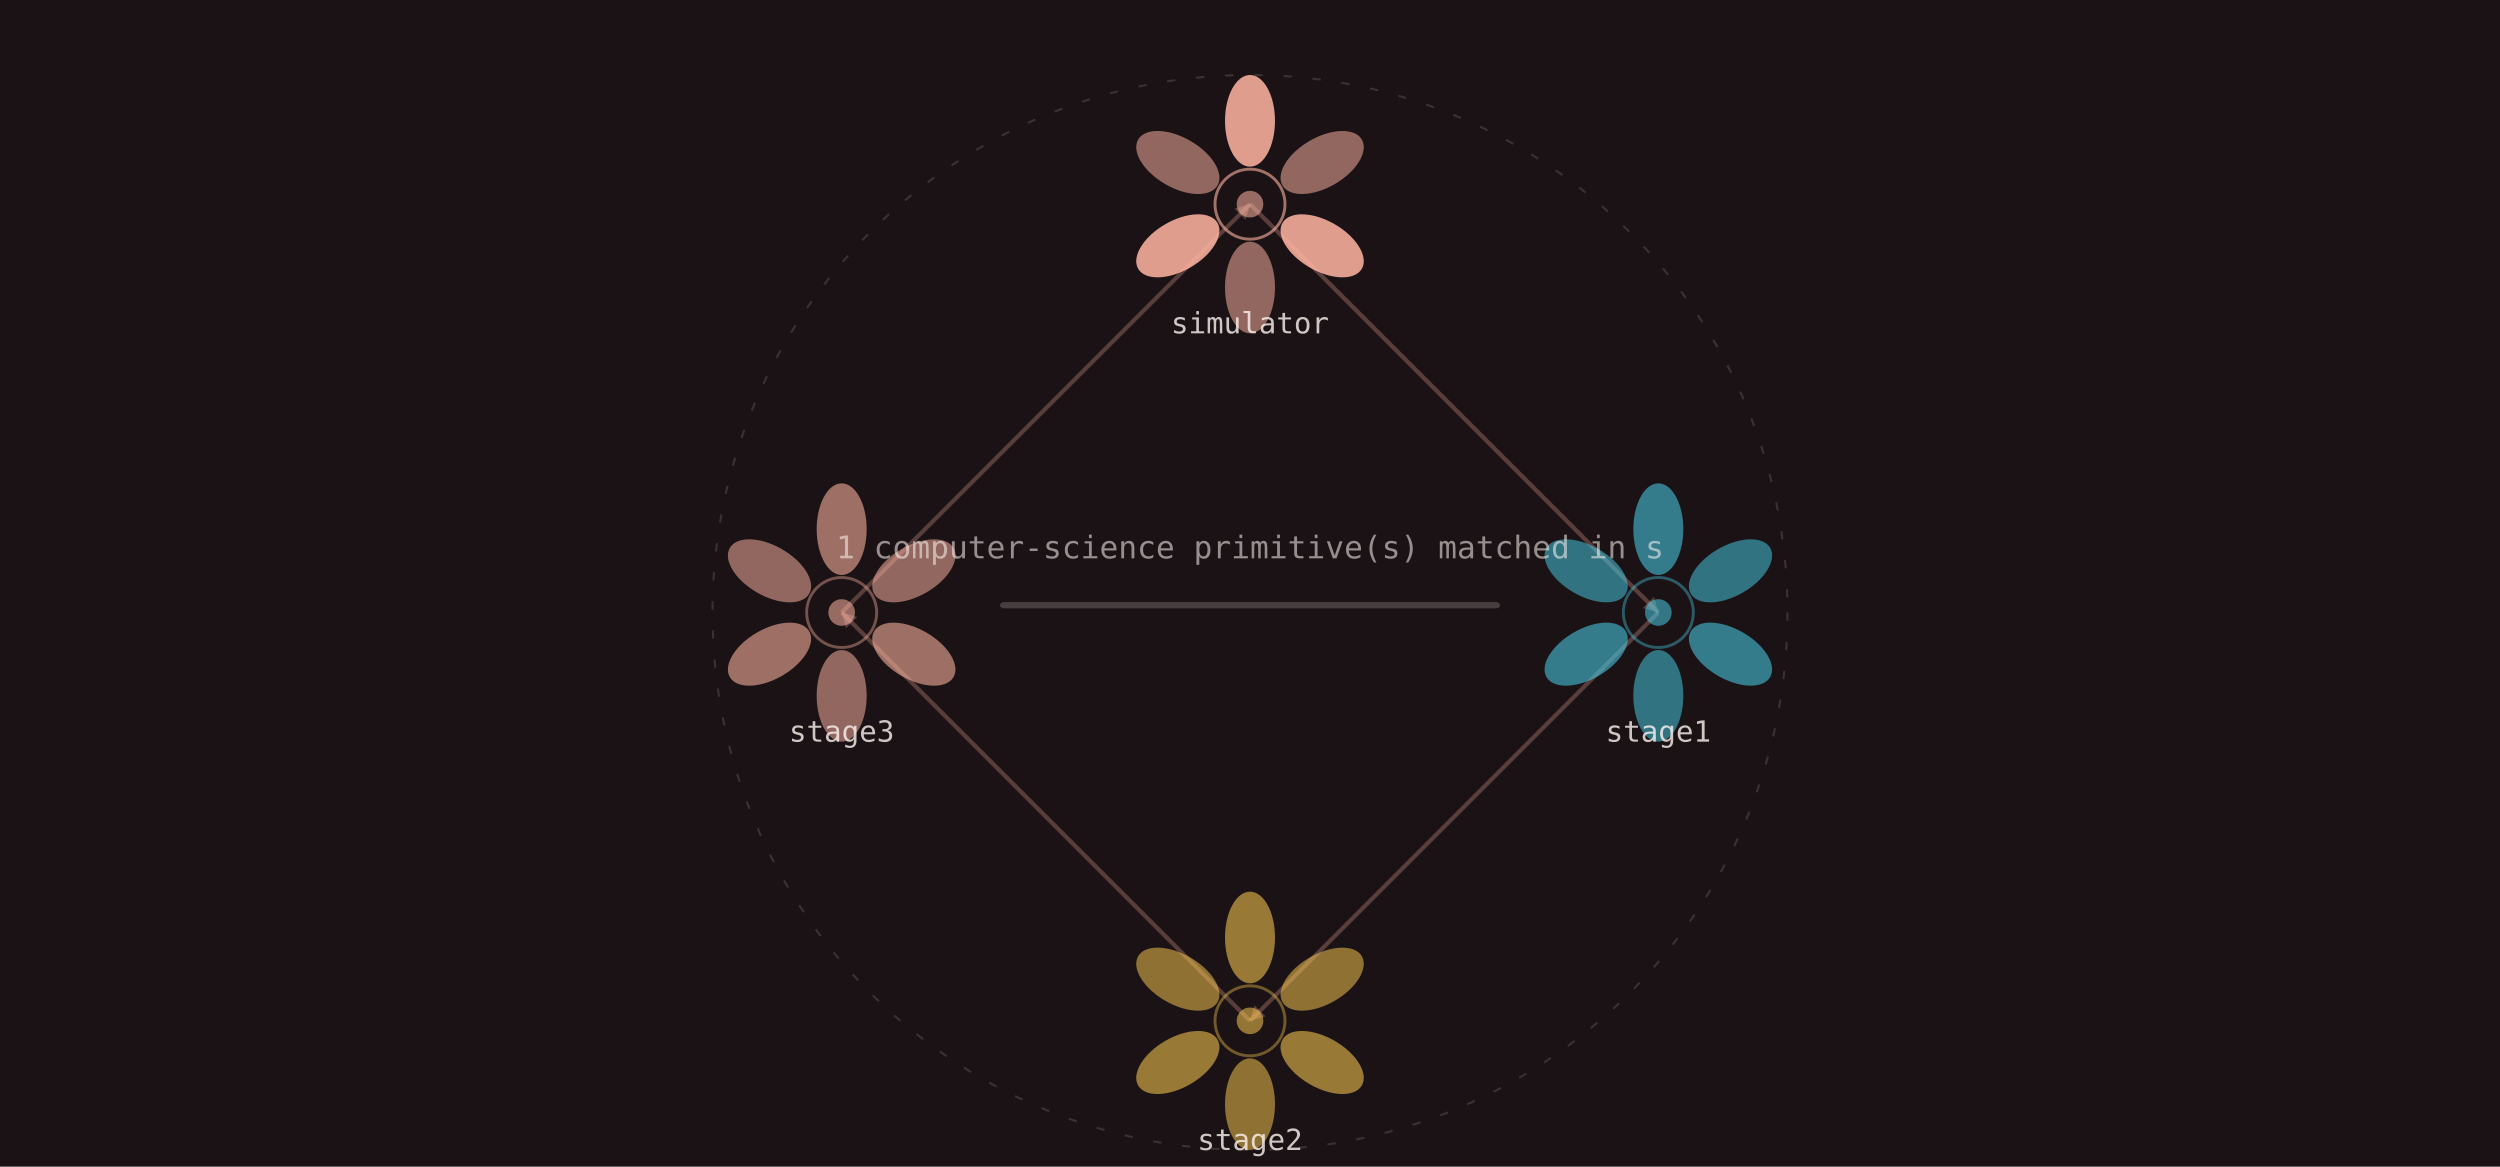
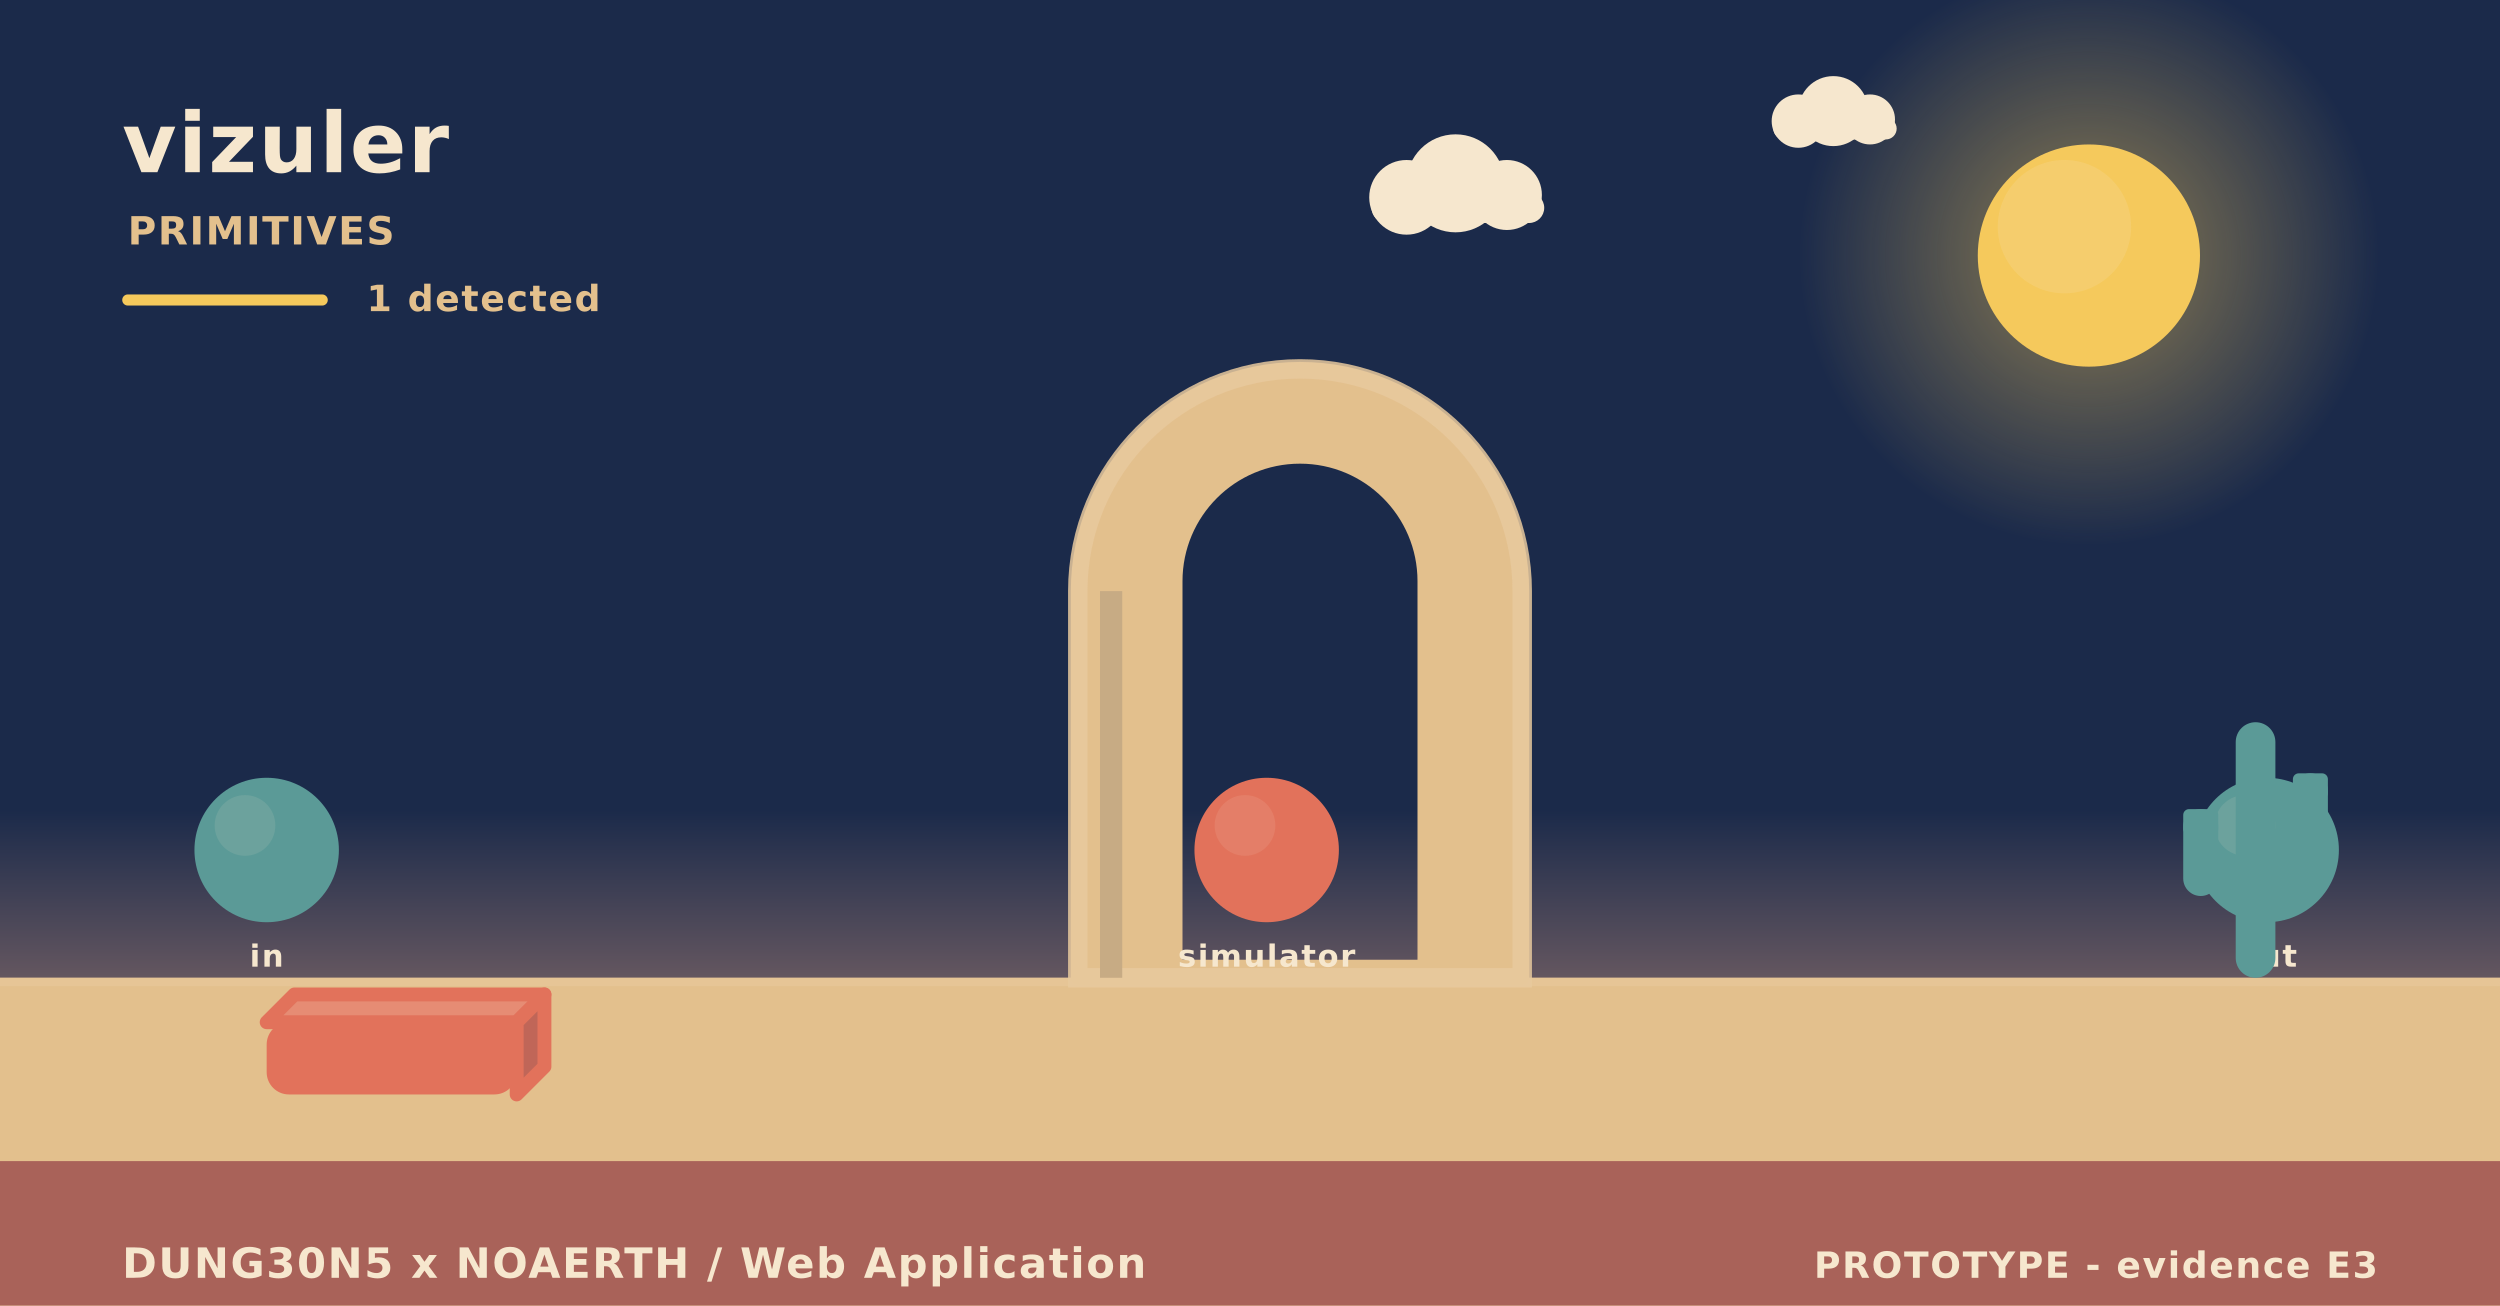
- <svg xmlns="http://www.w3.org/2000/svg" viewBox="0 0 1200 560" width="1200" height="560" role="img" aria-label="vizuler state machine">
-   <rect width="1200" height="560" fill="#1a1214" />
-   <defs>
-     <linearGradient id="gs" x1="0" y1="0" x2="1" y2="1">
-       <stop offset="0%" stop-color="#ffb4a2" />
-       <stop offset="100%" stop-color="#48cae4" />
-     </linearGradient>
-   </defs>
-   <circle cx="600.00" cy="294.00" r="258.00" fill="none" stroke="rgba(253,244,240,0.140)" stroke-width="1.00" opacity="1.00" stroke-dasharray="4 10" />
-   <line x1="600.00" y1="98.00" x2="796.00" y2="294.00" stroke="rgba(255,180,162,0.500)" stroke-width="2.00" opacity="0.55" />
-   <polygon points="796.00,294.00 793.88,286.50 788.50,291.88" fill="rgba(255,180,162,0.500)" opacity="0.55" />
-   <line x1="796.00" y1="294.00" x2="600.00" y2="490.00" stroke="rgba(255,180,162,0.500)" stroke-width="2.00" opacity="0.55" />
-   <polygon points="600.00,490.00 607.50,487.88 602.12,482.50" fill="rgba(255,180,162,0.500)" opacity="0.55" />
-   <line x1="600.00" y1="490.00" x2="404.00" y2="294.00" stroke="rgba(255,180,162,0.500)" stroke-width="2.00" opacity="0.55" />
-   <polygon points="404.00,294.00 406.12,301.50 411.50,296.12" fill="rgba(255,180,162,0.500)" opacity="0.55" />
-   <line x1="404.00" y1="294.00" x2="600.00" y2="98.00" stroke="rgba(255,180,162,0.500)" stroke-width="2.00" opacity="0.55" />
-   <polygon points="600.00,98.00 592.50,100.12 597.88,105.50" fill="rgba(255,180,162,0.500)" opacity="0.55" />
-   <ellipse cx="600.00" cy="58.00" rx="12.00" ry="22.00" fill="rgba(255,180,162,0.900)" opacity="0.95" transform="rotate(0.0 600.00 58.00)" />
-   <ellipse cx="634.64" cy="78.00" rx="12.00" ry="22.00" fill="rgba(255,180,162,0.550)" opacity="0.95" transform="rotate(60.0 634.64 78.00)" />
-   <ellipse cx="634.64" cy="118.00" rx="12.00" ry="22.00" fill="rgba(255,180,162,0.900)" opacity="0.95" transform="rotate(120.0 634.64 118.00)" />
-   <ellipse cx="600.00" cy="138.00" rx="12.00" ry="22.00" fill="rgba(255,180,162,0.550)" opacity="0.95" transform="rotate(180.0 600.00 138.00)" />
-   <ellipse cx="565.36" cy="118.00" rx="12.00" ry="22.00" fill="rgba(255,180,162,0.900)" opacity="0.95" transform="rotate(240.0 565.36 118.00)" />
-   <ellipse cx="565.36" cy="78.00" rx="12.00" ry="22.00" fill="rgba(255,180,162,0.550)" opacity="0.95" transform="rotate(300.0 565.36 78.00)" />
-   <circle cx="600.00" cy="98.00" r="16.80" fill="none" stroke="rgba(255,180,162,0.900)" stroke-width="1.40" opacity="0.66" />
-   <circle cx="600.00" cy="98.00" r="6.40" fill="rgba(255,180,162,0.550)" opacity="1.00" />
-   <text x="600" y="160" font-family="ui-monospace,Menlo,monospace" font-size="14" fill="rgba(253,244,240,0.800)" text-anchor="middle">simulator</text>
-   <ellipse cx="796.00" cy="254.00" rx="12.00" ry="22.00" fill="rgba(72,202,228,0.600)" opacity="0.95" transform="rotate(0.0 796.00 254.00)" />
-   <ellipse cx="830.64" cy="274.00" rx="12.00" ry="22.00" fill="rgba(72,202,228,0.550)" opacity="0.95" transform="rotate(60.0 830.64 274.00)" />
-   <ellipse cx="830.64" cy="314.00" rx="12.00" ry="22.00" fill="rgba(72,202,228,0.600)" opacity="0.95" transform="rotate(120.0 830.64 314.00)" />
-   <ellipse cx="796.00" cy="334.00" rx="12.00" ry="22.00" fill="rgba(72,202,228,0.550)" opacity="0.95" transform="rotate(180.0 796.00 334.00)" />
-   <ellipse cx="761.36" cy="314.00" rx="12.00" ry="22.00" fill="rgba(72,202,228,0.600)" opacity="0.95" transform="rotate(240.0 761.36 314.00)" />
-   <ellipse cx="761.36" cy="274.00" rx="12.00" ry="22.00" fill="rgba(72,202,228,0.550)" opacity="0.95" transform="rotate(300.0 761.36 274.00)" />
-   <circle cx="796.00" cy="294.00" r="16.80" fill="none" stroke="rgba(72,202,228,0.600)" stroke-width="1.40" opacity="0.66" />
-   <circle cx="796.00" cy="294.00" r="6.40" fill="rgba(72,202,228,0.550)" opacity="1.00" />
-   <text x="796" y="356" font-family="ui-monospace,Menlo,monospace" font-size="14" fill="rgba(253,244,240,0.800)" text-anchor="middle">stage1</text>
-   <ellipse cx="600.00" cy="450.00" rx="12.00" ry="22.00" fill="rgba(249,199,79,0.600)" opacity="0.95" transform="rotate(0.0 600.00 450.00)" />
-   <ellipse cx="634.64" cy="470.00" rx="12.00" ry="22.00" fill="rgba(249,199,79,0.550)" opacity="0.95" transform="rotate(60.0 634.64 470.00)" />
-   <ellipse cx="634.64" cy="510.00" rx="12.00" ry="22.00" fill="rgba(249,199,79,0.600)" opacity="0.95" transform="rotate(120.0 634.64 510.00)" />
-   <ellipse cx="600.00" cy="530.00" rx="12.00" ry="22.00" fill="rgba(249,199,79,0.550)" opacity="0.95" transform="rotate(180.0 600.00 530.00)" />
-   <ellipse cx="565.36" cy="510.00" rx="12.00" ry="22.00" fill="rgba(249,199,79,0.600)" opacity="0.95" transform="rotate(240.0 565.36 510.00)" />
-   <ellipse cx="565.36" cy="470.00" rx="12.00" ry="22.00" fill="rgba(249,199,79,0.550)" opacity="0.95" transform="rotate(300.0 565.36 470.00)" />
-   <circle cx="600.00" cy="490.00" r="16.80" fill="none" stroke="rgba(249,199,79,0.600)" stroke-width="1.40" opacity="0.66" />
-   <circle cx="600.00" cy="490.00" r="6.40" fill="rgba(249,199,79,0.550)" opacity="1.00" />
-   <text x="600" y="552" font-family="ui-monospace,Menlo,monospace" font-size="14" fill="rgba(253,244,240,0.800)" text-anchor="middle">stage2</text>
-   <ellipse cx="404.00" cy="254.00" rx="12.00" ry="22.00" fill="rgba(255,180,162,0.600)" opacity="0.95" transform="rotate(0.0 404.00 254.00)" />
-   <ellipse cx="438.64" cy="274.00" rx="12.00" ry="22.00" fill="rgba(255,180,162,0.550)" opacity="0.95" transform="rotate(60.0 438.64 274.00)" />
-   <ellipse cx="438.64" cy="314.00" rx="12.00" ry="22.00" fill="rgba(255,180,162,0.600)" opacity="0.95" transform="rotate(120.0 438.64 314.00)" />
-   <ellipse cx="404.00" cy="334.00" rx="12.00" ry="22.00" fill="rgba(255,180,162,0.550)" opacity="0.95" transform="rotate(180.0 404.00 334.00)" />
-   <ellipse cx="369.36" cy="314.00" rx="12.00" ry="22.00" fill="rgba(255,180,162,0.600)" opacity="0.95" transform="rotate(240.0 369.36 314.00)" />
-   <ellipse cx="369.36" cy="274.00" rx="12.00" ry="22.00" fill="rgba(255,180,162,0.550)" opacity="0.95" transform="rotate(300.0 369.36 274.00)" />
-   <circle cx="404.00" cy="294.00" r="16.80" fill="none" stroke="rgba(255,180,162,0.600)" stroke-width="1.40" opacity="0.66" />
-   <circle cx="404.00" cy="294.00" r="6.40" fill="rgba(255,180,162,0.550)" opacity="1.00" />
-   <text x="404" y="356" font-family="ui-monospace,Menlo,monospace" font-size="14" fill="rgba(253,244,240,0.800)" text-anchor="middle">stage3</text>
-   <rect x="480.00" y="289.00" width="240.00" height="3.00" rx="2.00" fill="rgba(253,244,240,0.200)" opacity="1.00" />
-   <text x="600" y="268" font-family="ui-monospace,Menlo,monospace" font-size="15" fill="rgba(253,244,240,0.550)" text-anchor="middle">1 computer-science primitive(s) matched in s</text>
+ <svg xmlns="http://www.w3.org/2000/svg" width="900" height="470" viewBox="0 0 900 470" role="img" aria-label="vizuler - how it behaves">
+   <linearGradient id="skys" x1="0" y1="0" x2="0" y2="1">
+     <stop offset="0" stop-color="#1b2a4a" />
+     <stop offset="0.62" stop-color="#1b2a4a" />
+     <stop offset="1" stop-color="#f3ad8a" />
+   </linearGradient>
+   <rect width="900" height="470" fill="url(#skys)" />
+   <radialGradient id="suns">
+     <stop offset="0.35" stop-color="#f5c95c" stop-opacity="0.34" />
+     <stop offset="1" stop-color="#f5c95c" stop-opacity="0" />
+   </radialGradient>
+   <circle cx="752" cy="92" r="104" fill="url(#suns)" />
+   <circle cx="752" cy="92" r="40" fill="#f5c95c" />
+   <circle cx="743.2" cy="81.6" r="24" fill="#f5d27e" opacity="0.5" />
+   <g>
+     <circle cx="524" cy="66" r="17.64" fill="#f6e7ce" />
+     <circle cx="506.36" cy="71.04" r="13.44" fill="#f6e7ce" />
+     <circle cx="542.48" cy="70.2" r="12.6" fill="#f6e7ce" />
+     <rect x="493.76" y="69.36" width="62.16" height="10.92" rx="5.46" fill="#f6e7ce" />
+   </g>
+   <g>
+     <circle cx="660" cy="40" r="12.6" fill="#f6e7ce" />
+     <circle cx="647.4" cy="43.6" r="9.6" fill="#f6e7ce" />
+     <circle cx="673.2" cy="43" r="9" fill="#f6e7ce" />
+     <rect x="638.4" y="42.4" width="44.4" height="7.8" rx="3.9" fill="#f6e7ce" />
+   </g>
+   <rect x="0" y="352" width="900" height="118" fill="#e3c08d" />
+   <rect x="0" y="352" width="900" height="3" fill="#e6c596" />
+   <text x="44" y="62" font-family="Verdana,DejaVu Sans,sans-serif" font-size="30" font-weight="700" letter-spacing="0.6" fill="#f6e7ce" text-anchor="start">vizuler</text>
+   <text x="46" y="88" font-family="Verdana,DejaVu Sans,sans-serif" font-size="14" font-weight="700" letter-spacing="0.6" fill="#e3c08d" text-anchor="start">PRIMITIVES</text>
+   <rect x="44" y="106" width="74" height="4" rx="2" fill="#f5c95c" />
+   <text x="132" y="112" font-family="Verdana,DejaVu Sans,sans-serif" font-size="13" font-weight="700" letter-spacing="0.6" fill="#e3c08d" text-anchor="start">1 detected</text>
+   <path d="M388,352 L388,212.8 A80,80 0 0 1 548,212.8 L548,352 Z M423.2,348 L423.2,209.22 A44.8,44.8 0 0 1 512.8,209.22 L512.8,348 Z" fill="#e3c08d" fill-rule="evenodd" stroke="#e3c08d" stroke-width="5" stroke-linejoin="round" />
+   <path d="M388,352 L388,212.8 A80,80 0 0 1 548,212.8 L548,352 Z" fill="none" stroke="#e8c99d" stroke-width="7" stroke-linecap="round" opacity="0.85" />
+   <rect x="396" y="212.8" width="8" height="139.2" fill="#c7ab84" />
+   <circle cx="96" cy="306" r="26" fill="#5b9a97" />
+   <circle cx="88.2" cy="297.16" r="10.92" fill="#7aa9a2" opacity="0.55" />
+   <text x="96" y="348" font-family="Verdana,DejaVu Sans,sans-serif" font-size="11" font-weight="700" letter-spacing="0.6" fill="#f6e7ce" text-anchor="middle">in</text>
+   <circle cx="456" cy="306" r="26" fill="#e2725b" />
+   <circle cx="448.2" cy="297.16" r="10.92" fill="#e68972" opacity="0.55" />
+   <text x="456" y="348" font-family="Verdana,DejaVu Sans,sans-serif" font-size="11" font-weight="700" letter-spacing="0.6" fill="#f6e7ce" text-anchor="middle">simulator</text>
+   <circle cx="816" cy="306" r="26" fill="#5b9a97" />
+   <circle cx="808.2" cy="297.16" r="10.92" fill="#7aa9a2" opacity="0.55" />
+   <text x="816" y="348" font-family="Verdana,DejaVu Sans,sans-serif" font-size="11" font-weight="700" letter-spacing="0.6" fill="#f6e7ce" text-anchor="middle">out</text>
+   <path d="M96,368 L186,368 L196,358 L106,358 Z" fill="#e68c74" stroke="#e2725b" stroke-width="5" stroke-linejoin="round" />
+   <path d="M186,368 L196,358 L196,384 L186,394 Z" fill="#c06658" stroke="#e2725b" stroke-width="5" stroke-linejoin="round" />
+   <rect x="96" y="368" width="90" height="26" rx="8" fill="#e2725b" />
+   <rect x="804.86" y="260" width="14.28" height="92" rx="7.14" fill="#5b9a97" />
+   <rect x="785.96" y="291.28" width="12.6" height="31.28" rx="6.3" fill="#5b9a97" />
+   <rect x="785.96" y="291.28" width="12.6" height="9.2" rx="2.1" fill="#5b9a97" />
+   <rect x="825.44" y="278.4" width="12.6" height="31.28" rx="6.3" fill="#5b9a97" />
+   <rect x="825.44" y="278.4" width="12.6" height="9.2" rx="2.1" fill="#5b9a97" />
+   <rect x="0" y="418" width="900" height="52" rx="0" fill="#a65c56" opacity="0.94" />
+   <text x="44" y="460" font-family="Verdana,DejaVu Sans,sans-serif" font-size="15" font-weight="700" letter-spacing="0.6" fill="#f6e7ce" text-anchor="start">DUNG30N5 x NOAERTH  /  Web Application</text>
+   <text x="856" y="460" font-family="Verdana,DejaVu Sans,sans-serif" font-size="13" font-weight="700" letter-spacing="0.6" fill="#f6e7ce" text-anchor="end">PROTOTYPE  -  evidence E3</text>
</svg>
